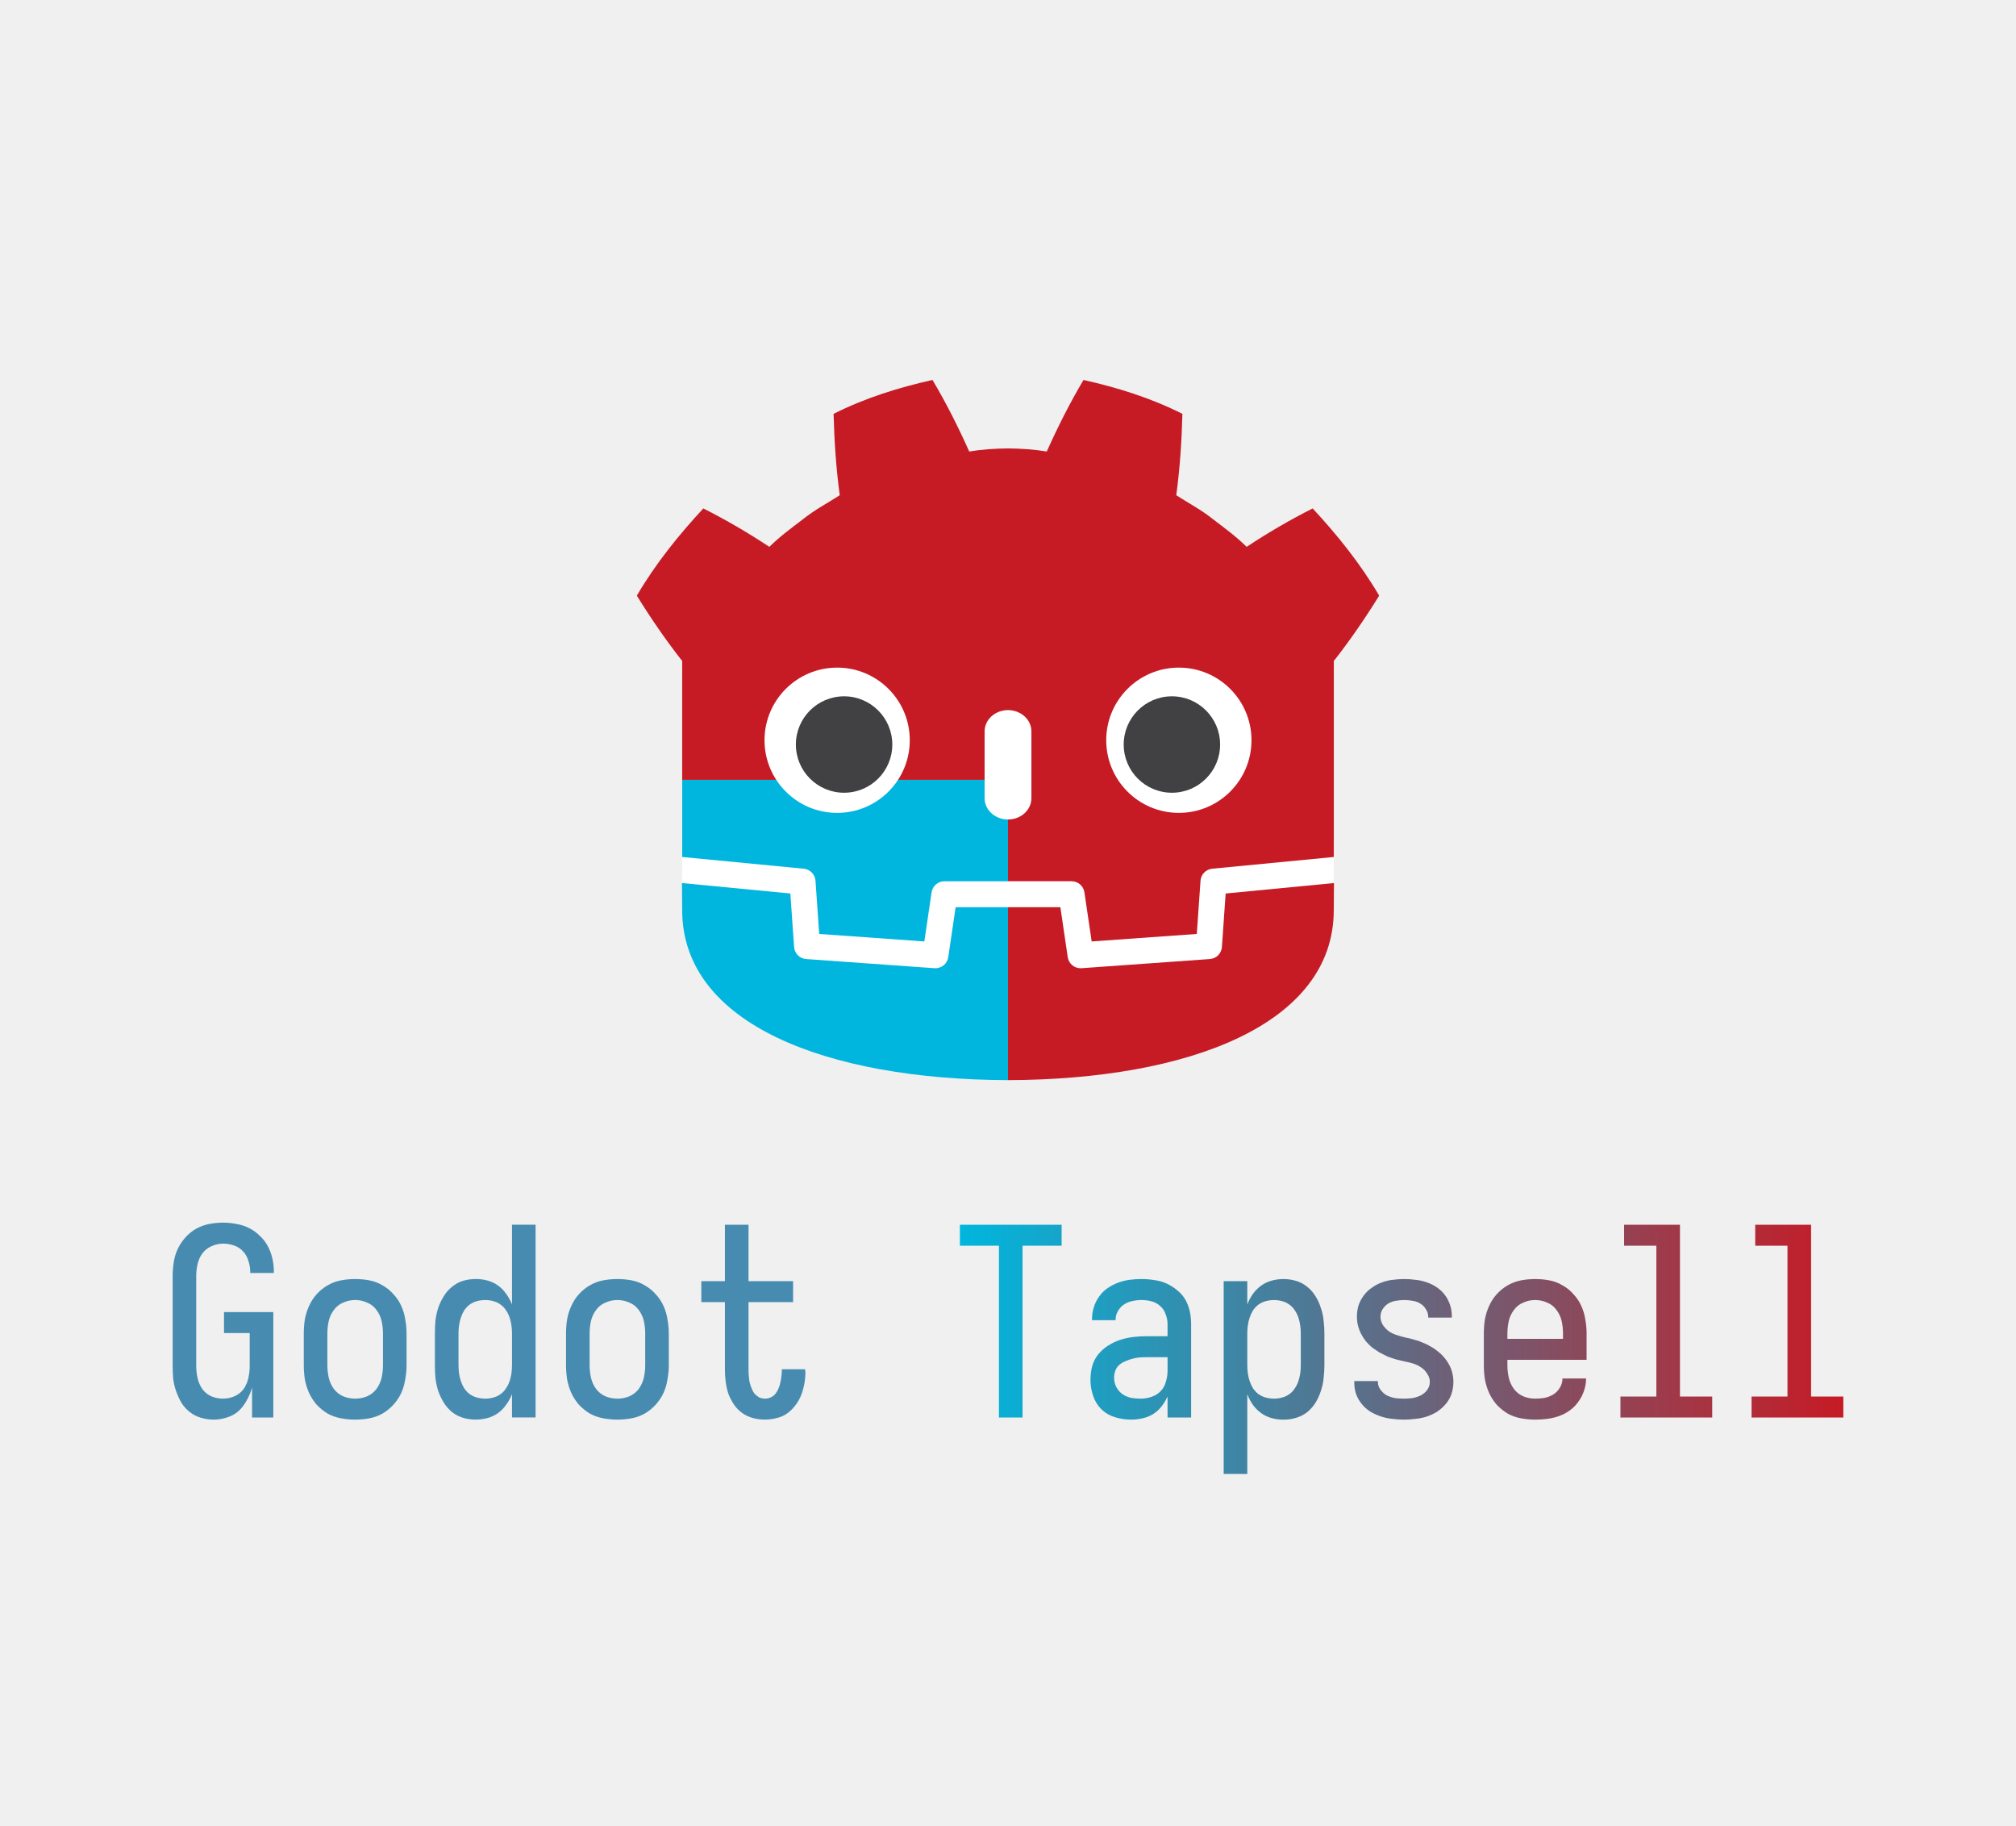
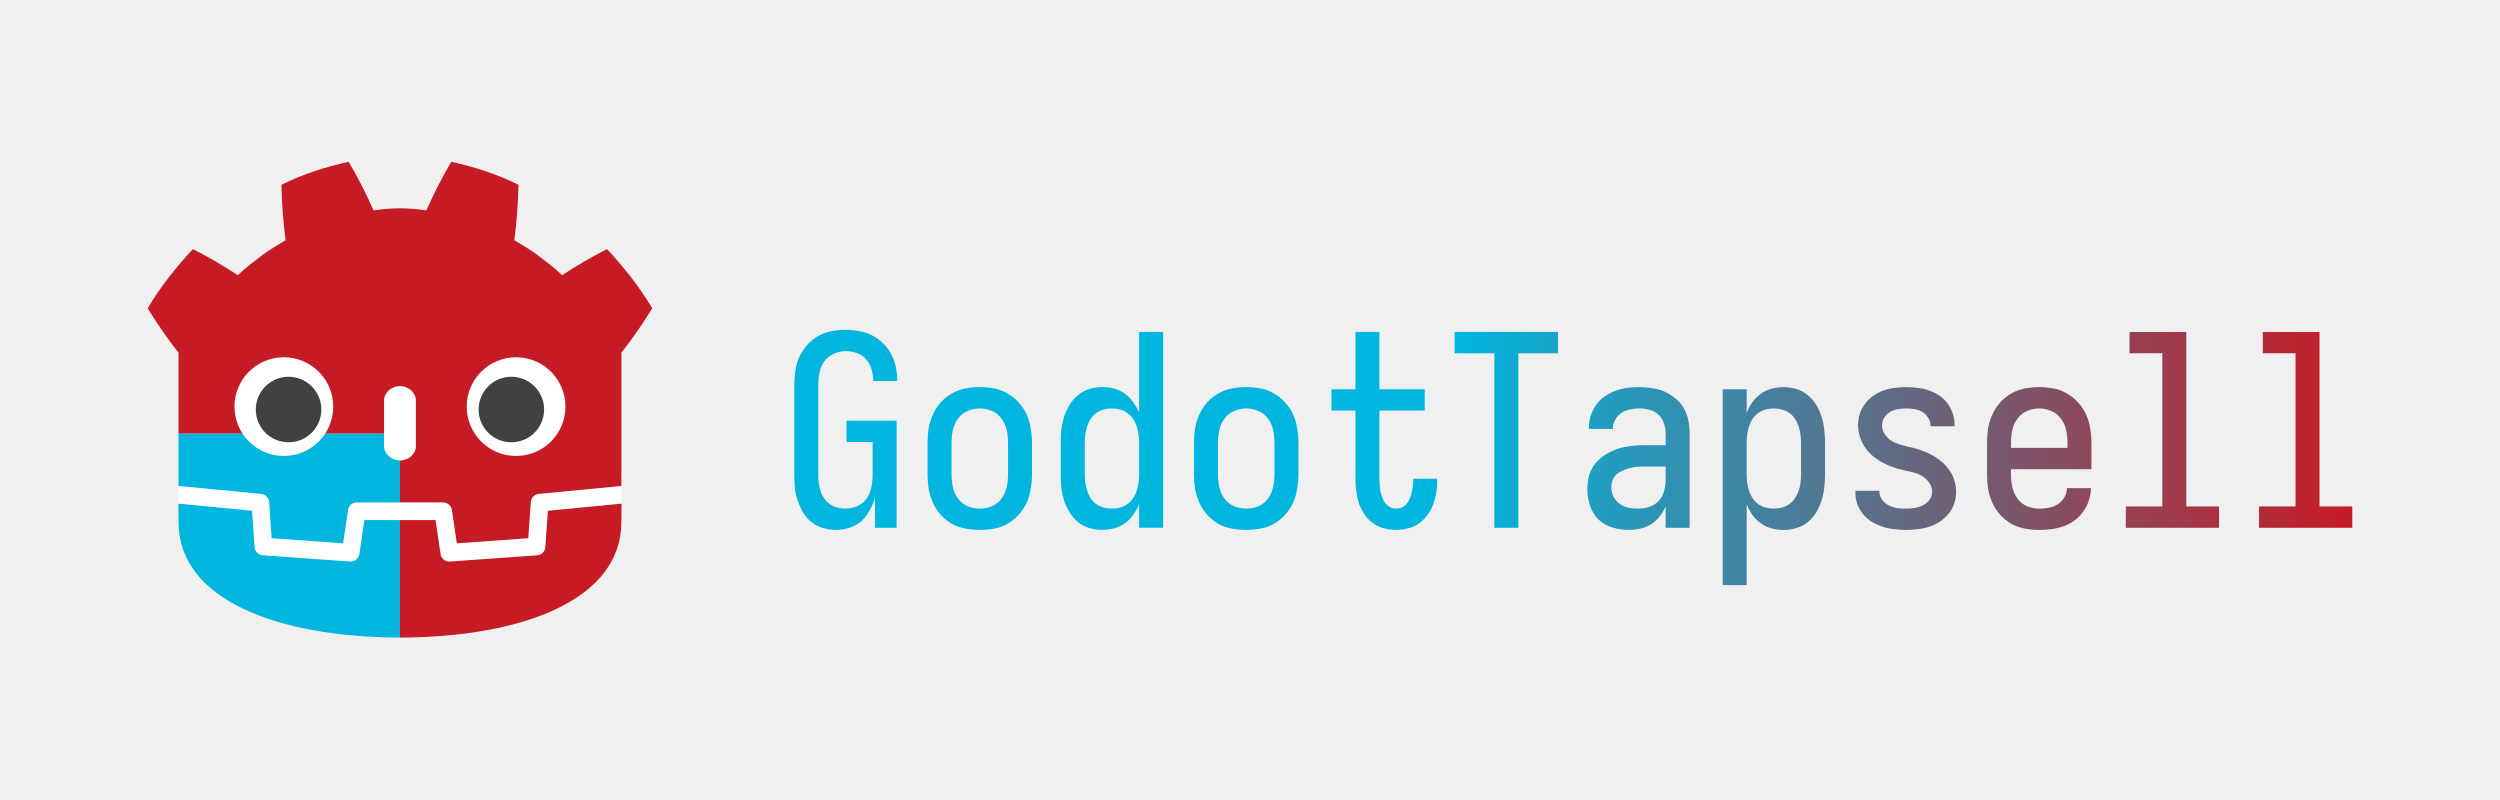
- <svg xmlns="http://www.w3.org/2000/svg" xmlns:xlink="http://www.w3.org/1999/xlink" width="192.806mm" height="174.581mm" viewBox="0 0 192.806 174.581" version="1.1" id="svg1" xml:space="preserve">
+ <svg xmlns="http://www.w3.org/2000/svg" xmlns:xlink="http://www.w3.org/1999/xlink" width="170.662mm" height="54.57mm" viewBox="0 0 170.662 54.57" version="1.1" id="svg1" xml:space="preserve">
  <defs id="defs1">
    <linearGradient id="linearGradient9">
      <stop style="stop-color:#00b6de;stop-opacity:1;" offset="0" id="stop9" />
      <stop style="stop-color:#c61b25;stop-opacity:1;" offset="1" id="stop10" />
    </linearGradient>
-     <linearGradient xlink:href="#linearGradient9" id="linearGradient10" x1="106.401" y1="207.716" x2="190.894" y2="207.716" gradientUnits="userSpaceOnUse" />
+     <linearGradient xlink:href="#linearGradient9" id="linearGradient10" x1="106.401" y1="207.716" x2="190.894" y2="207.716" gradientUnits="userSpaceOnUse" gradientTransform="translate(-13.13363)" />
  </defs>
-   <g id="layer1" transform="translate(-8.597031,-78.69086)">
-     <g id="layer1-2" transform="matrix(0.07650527,0,0,0.07650527,65.8293,101.6056)">
-       <g id="g78" transform="matrix(4.162611,0,0,-4.162611,919.2406,771.6719)" style="stroke-width:0.32">
-         <path d="m 0,0 c 0,0 -0.325,1.994 -0.515,1.976 l -36.182,-3.491 c -2.879,-0.278 -5.115,-2.574 -5.317,-5.459 l -0.994,-14.247 -27.992,-1.997 -1.904,12.912 c -0.424,2.872 -2.932,5.037 -5.835,5.037 h -38.188 c -2.902,0 -5.41,-2.165 -5.834,-5.037 l -1.905,-12.912 -27.992,1.997 -0.994,14.247 c -0.202,2.886 -2.438,5.182 -5.317,5.46 l -36.2,3.49 c -0.187,0.018 -0.324,-1.978 -0.511,-1.978 l -0.049,-7.83 30.658,-4.944 1.004,-14.374 c 0.203,-2.91 2.551,-5.263 5.463,-5.472 l 38.551,-2.75 c 0.146,-0.01 0.29,-0.016 0.434,-0.016 2.897,0 5.401,2.166 5.825,5.038 l 1.959,13.286 h 28.005 l 1.959,-13.286 c 0.423,-2.871 2.93,-5.037 5.831,-5.037 0.142,0 0.284,0.005 0.423,0.015 l 38.556,2.75 c 2.911,0.209 5.26,2.562 5.463,5.472 l 1.003,14.374 30.645,4.966 z" style="fill:#ffffff;fill-opacity:1;fill-rule:nonzero;stroke:none;stroke-width:0.32" id="path80" />
+   <g id="layer1" transform="translate(-19.66878,-121.215)">
+     <g id="g10" transform="translate(-12.45286,-8.953315)">
+       <g id="layer1-2" transform="matrix(0.03711302,0,0,0.03711302,40.42289,134.7046)">
+         <g id="g78" transform="matrix(4.162611,0,0,-4.162611,919.2406,771.6719)" style="stroke-width:0.32">
+           <path d="m 0,0 c 0,0 -0.325,1.994 -0.515,1.976 l -36.182,-3.491 c -2.879,-0.278 -5.115,-2.574 -5.317,-5.459 l -0.994,-14.247 -27.992,-1.997 -1.904,12.912 c -0.424,2.872 -2.932,5.037 -5.835,5.037 h -38.188 c -2.902,0 -5.41,-2.165 -5.834,-5.037 l -1.905,-12.912 -27.992,1.997 -0.994,14.247 c -0.202,2.886 -2.438,5.182 -5.317,5.46 l -36.2,3.49 c -0.187,0.018 -0.324,-1.978 -0.511,-1.978 l -0.049,-7.83 30.658,-4.944 1.004,-14.374 c 0.203,-2.91 2.551,-5.263 5.463,-5.472 l 38.551,-2.75 c 0.146,-0.01 0.29,-0.016 0.434,-0.016 2.897,0 5.401,2.166 5.825,5.038 l 1.959,13.286 h 28.005 l 1.959,-13.286 c 0.423,-2.871 2.93,-5.037 5.831,-5.037 0.142,0 0.284,0.005 0.423,0.015 l 38.556,2.75 c 2.911,0.209 5.26,2.562 5.463,5.472 l 1.003,14.374 30.645,4.966 z" style="fill:#ffffff;fill-opacity:1;fill-rule:nonzero;stroke:none;stroke-width:0.32" id="path80" />
+         </g>
+         <g id="g82-3" transform="matrix(4.162611,0,0,-4.162611,104.6989,525.907)" style="stroke-width:0.32">
+           <path id="path84-6" style="fill:#00b6de;fill-opacity:1;fill-rule:nonzero;stroke:none;stroke-width:0.32" d="M 97.847,-35.867 H 3.2163873e-4 v -11.648 -6.035 -5.491 c 0.108,-10e-4 0.216,-0.005 0.323,-0.015 L 36.519,-62.546 c 1.896,-0.183 3.383,-1.709 3.515,-3.609 l 1.115,-15.979 31.574,-2.252 2.176,14.747 c 0.282,1.912 1.922,3.328 3.856,3.328 h 19.093 z" />
+           <path id="path4" style="fill:#c61b25;fill-opacity:1;fill-rule:nonzero;stroke:none;stroke-width:0.32" d="M 75.173,84.206 C 64.989,81.942 54.915,78.788 45.47,74.034 c 0.216,-8.34 0.755,-16.33 1.848,-24.447 C 43.65,47.237 39.796,45.219 36.37,42.468 32.889,39.79 29.333,37.229 26.181,34.097 19.884,38.262 13.219,42.176 6.353,45.631 -1.048,37.666 -7.968,29.069 -13.621,19.449 -9.368,12.569 -4.928,6.119 -0.134,-7.0052632e-4 H 3.2163873e-4 V -35.867 H 97.847 v -30.443 h 19.096 c 1.933,0 3.572,-1.416 3.854,-3.328 l 2.176,-14.747 31.574,2.252 1.115,15.979 c 0.133,1.9 1.619,3.425 3.515,3.609 l 36.181,3.49 c 0.107,0.01 0.215,0.014 0.323,0.015 v 4.711 l 0.015,0.005 V -7.0052632e-4 h 0.135 C 200.625,6.119 205.061,12.569 209.316,19.449 c -5.651,9.62 -12.574,18.217 -19.975,26.182 -6.864,-3.455 -13.532,-7.369 -19.829,-11.534 -3.151,3.132 -6.7,5.693 -10.186,8.371 -3.425,2.751 -7.284,4.769 -10.945,7.119 1.09,8.117 1.628,16.107 1.845,24.447 -9.446,4.754 -19.519,7.907 -29.708,10.171 -4.068,-6.837 -7.788,-14.242 -11.028,-21.48 -3.842,0.642 -7.702,0.881 -11.567,0.927 v 0.005 c -0.027,0 -0.052,-0.005 -0.075,-0.005 h -0.002 c -0.024,2.54e-4 -0.048,0.005 -0.071,0.005 v -0.005 c -3.872,-0.046 -7.73,-0.285 -11.573,-0.927 -3.238,7.238 -6.955,14.643 -11.029,21.48 z" />
+         </g>
+         <g id="g86-7" transform="matrix(4.162611,0,0,-4.162611,784.0714,817.2428)" style="stroke-width:0.32">
+           <path id="path88-5" style="fill:#00b6de;fill-opacity:1;fill-rule:nonzero;stroke:none;stroke-width:0.32" d="m -65.361,-4.115 h -15.729 l -2.21,-14.995 c -0.297,-2.018 -2.101,-3.469 -4.133,-3.32 l -38.555,2.752 c -1.936,0.139 -3.477,1.679 -3.612,3.615 L -130.722,-1.7492677e-4 -163.268,3.138 c 0.015,-3.498 0.06,-7.329 0.06,-8.092 0,-34.374 43.606,-50.897 97.782,-51.087 h 0.065 z" />
+           <path id="path3" style="fill:#c61b25;fill-opacity:1;fill-rule:nonzero;stroke:none;stroke-width:0.32" d="M -65.361,-4.115 V -56.041 h 0.068 c 54.176,0.19 97.765,16.713 97.765,51.087 0,0.777 0.047,4.592 0.063,8.092 L 5.1243548e-4,-1.7492677e-4 -1.121,-16.063 c -0.135,-1.936 -1.674,-3.476 -3.61,-3.615 l -38.555,-2.752 c -0.094,-0.007 -0.189,-0.01 -0.282,-0.01 -1.916,0 -3.568,1.406 -3.851,3.33 l -2.212,14.995 z" />
+         </g>
+         <g id="g90-3" transform="matrix(4.162611,0,0,-4.162611,389.2148,625.671)" style="stroke-width:0.32">
+           <path d="m 0,0 c 0,-12.052 -9.765,-21.815 -21.813,-21.815 -12.042,0 -21.81,9.763 -21.81,21.815 0,12.044 9.768,21.802 21.81,21.802 C -9.765,21.802 0,12.044 0,0" style="fill:#ffffff;fill-opacity:1;fill-rule:nonzero;stroke:none;stroke-width:0.32" id="path92-5" />
+         </g>
+         <g id="g94-6" transform="matrix(4.162611,0,0,-4.162611,367.3669,631.0568)" style="stroke-width:0.32">
+           <path d="m 0,0 c 0,-7.994 -6.479,-14.473 -14.479,-14.473 -7.996,0 -14.479,6.479 -14.479,14.473 0,7.994 6.483,14.479 14.479,14.479 C -6.479,14.479 0,7.994 0,0" style="fill:#414042;fill-opacity:1;fill-rule:nonzero;stroke:none;stroke-width:0.32" id="path96-2" />
+         </g>
+         <g id="g98-9" transform="matrix(4.162611,0,0,-4.162611,511.9934,724.7395)" style="stroke-width:0.32">
+           <path d="m 0,0 c -3.878,0 -7.021,2.858 -7.021,6.381 v 20.081 c 0,3.52 3.143,6.381 7.021,6.381 3.878,0 7.028,-2.861 7.028,-6.381 V 6.381 C 7.028,2.858 3.878,0 0,0" style="fill:#ffffff;fill-opacity:1;fill-rule:nonzero;stroke:none;stroke-width:0.32" id="path100-1" />
+         </g>
+         <g id="g102-2" transform="matrix(4.162611,0,0,-4.162611,634.7871,625.671)" style="display:inline;stroke-width:0.32">
+           <path d="m 0,0 c 0,-12.052 9.765,-21.815 21.815,-21.815 12.041,0 21.808,9.763 21.808,21.815 0,12.044 -9.767,21.802 -21.808,21.802 C 9.765,21.802 0,12.044 0,0" style="fill:#ffffff;fill-opacity:1;fill-rule:nonzero;stroke:none;stroke-width:0.32" id="path104-7" />
+         </g>
+         <g id="g106-0" transform="matrix(4.162611,0,0,-4.162611,656.6406,631.0568)" style="stroke-width:0.32">
+           <path d="m 0,0 c 0,-7.994 6.477,-14.473 14.471,-14.473 8.002,0 14.479,6.479 14.479,14.473 0,7.994 -6.477,14.479 -14.479,14.479 C 6.477,14.479 0,7.994 0,0" style="fill:#414042;fill-opacity:1;fill-rule:nonzero;stroke:none;stroke-width:0.32" id="path108-9" />
+         </g>
      </g>
-       <g id="g82-3" transform="matrix(4.162611,0,0,-4.162611,104.6989,525.907)" style="stroke-width:0.32">
-         <path id="path84-6" style="fill:#00b6de;fill-opacity:1;fill-rule:nonzero;stroke:none;stroke-width:0.32" d="M 97.847,-35.867 H 3.2163873e-4 v -11.648 -6.035 -5.491 c 0.108,-10e-4 0.216,-0.005 0.323,-0.015 L 36.519,-62.546 c 1.896,-0.183 3.383,-1.709 3.515,-3.609 l 1.115,-15.979 31.574,-2.252 2.176,14.747 c 0.282,1.912 1.922,3.328 3.856,3.328 h 19.093 z" />
-         <path id="path4" style="fill:#c61b25;fill-opacity:1;fill-rule:nonzero;stroke:none;stroke-width:0.32" d="M 75.173,84.206 C 64.989,81.942 54.915,78.788 45.47,74.034 c 0.216,-8.34 0.755,-16.33 1.848,-24.447 C 43.65,47.237 39.796,45.219 36.37,42.468 32.889,39.79 29.333,37.229 26.181,34.097 19.884,38.262 13.219,42.176 6.353,45.631 -1.048,37.666 -7.968,29.069 -13.621,19.449 -9.368,12.569 -4.928,6.119 -0.134,-7.0052632e-4 H 3.2163873e-4 V -35.867 H 97.847 v -30.443 h 19.096 c 1.933,0 3.572,-1.416 3.854,-3.328 l 2.176,-14.747 31.574,2.252 1.115,15.979 c 0.133,1.9 1.619,3.425 3.515,3.609 l 36.181,3.49 c 0.107,0.01 0.215,0.014 0.323,0.015 v 4.711 l 0.015,0.005 V -7.0052632e-4 h 0.135 C 200.625,6.119 205.061,12.569 209.316,19.449 c -5.651,9.62 -12.574,18.217 -19.975,26.182 -6.864,-3.455 -13.532,-7.369 -19.829,-11.534 -3.151,3.132 -6.7,5.693 -10.186,8.371 -3.425,2.751 -7.284,4.769 -10.945,7.119 1.09,8.117 1.628,16.107 1.845,24.447 -9.446,4.754 -19.519,7.907 -29.708,10.171 -4.068,-6.837 -7.788,-14.242 -11.028,-21.48 -3.842,0.642 -7.702,0.881 -11.567,0.927 v 0.005 c -0.027,0 -0.052,-0.005 -0.075,-0.005 h -0.002 c -0.024,2.54e-4 -0.048,0.005 -0.071,0.005 v -0.005 c -3.872,-0.046 -7.73,-0.285 -11.573,-0.927 -3.238,7.238 -6.955,14.643 -11.029,21.48 z" />
-       </g>
-       <g id="g86-7" transform="matrix(4.162611,0,0,-4.162611,784.0714,817.2428)" style="stroke-width:0.32">
-         <path id="path88-5" style="fill:#00b6de;fill-opacity:1;fill-rule:nonzero;stroke:none;stroke-width:0.32" d="m -65.361,-4.115 h -15.729 l -2.21,-14.995 c -0.297,-2.018 -2.101,-3.469 -4.133,-3.32 l -38.555,2.752 c -1.936,0.139 -3.477,1.679 -3.612,3.615 L -130.722,-1.7492677e-4 -163.268,3.138 c 0.015,-3.498 0.06,-7.329 0.06,-8.092 0,-34.374 43.606,-50.897 97.782,-51.087 h 0.065 z" />
-         <path id="path3" style="fill:#c61b25;fill-opacity:1;fill-rule:nonzero;stroke:none;stroke-width:0.32" d="M -65.361,-4.115 V -56.041 h 0.068 c 54.176,0.19 97.765,16.713 97.765,51.087 0,0.777 0.047,4.592 0.063,8.092 L 5.1243548e-4,-1.7492677e-4 -1.121,-16.063 c -0.135,-1.936 -1.674,-3.476 -3.61,-3.615 l -38.555,-2.752 c -0.094,-0.007 -0.189,-0.01 -0.282,-0.01 -1.916,0 -3.568,1.406 -3.851,3.33 l -2.212,14.995 z" />
-       </g>
-       <g id="g90-3" transform="matrix(4.162611,0,0,-4.162611,389.2148,625.671)" style="stroke-width:0.32">
-         <path d="m 0,0 c 0,-12.052 -9.765,-21.815 -21.813,-21.815 -12.042,0 -21.81,9.763 -21.81,21.815 0,12.044 9.768,21.802 21.81,21.802 C -9.765,21.802 0,12.044 0,0" style="fill:#ffffff;fill-opacity:1;fill-rule:nonzero;stroke:none;stroke-width:0.32" id="path92-5" />
-       </g>
-       <g id="g94-6" transform="matrix(4.162611,0,0,-4.162611,367.3669,631.0568)" style="stroke-width:0.32">
-         <path d="m 0,0 c 0,-7.994 -6.479,-14.473 -14.479,-14.473 -7.996,0 -14.479,6.479 -14.479,14.473 0,7.994 6.483,14.479 14.479,14.479 C -6.479,14.479 0,7.994 0,0" style="fill:#414042;fill-opacity:1;fill-rule:nonzero;stroke:none;stroke-width:0.32" id="path96-2" />
-       </g>
-       <g id="g98-9" transform="matrix(4.162611,0,0,-4.162611,511.9934,724.7395)" style="stroke-width:0.32">
-         <path d="m 0,0 c -3.878,0 -7.021,2.858 -7.021,6.381 v 20.081 c 0,3.52 3.143,6.381 7.021,6.381 3.878,0 7.028,-2.861 7.028,-6.381 V 6.381 C 7.028,2.858 3.878,0 0,0" style="fill:#ffffff;fill-opacity:1;fill-rule:nonzero;stroke:none;stroke-width:0.32" id="path100-1" />
-       </g>
-       <g id="g102-2" transform="matrix(4.162611,0,0,-4.162611,634.7871,625.671)" style="display:inline;stroke-width:0.32">
-         <path d="m 0,0 c 0,-12.052 9.765,-21.815 21.815,-21.815 12.041,0 21.808,9.763 21.808,21.815 0,12.044 -9.767,21.802 -21.808,21.802 C 9.765,21.802 0,12.044 0,0" style="fill:#ffffff;fill-opacity:1;fill-rule:nonzero;stroke:none;stroke-width:0.32" id="path104-7" />
-       </g>
-       <g id="g106-0" transform="matrix(4.162611,0,0,-4.162611,656.6406,631.0568)" style="stroke-width:0.32">
-         <path d="m 0,0 c 0,-7.994 6.477,-14.473 14.471,-14.473 8.002,0 14.479,6.479 14.479,14.473 0,7.994 -6.477,14.479 -14.479,14.479 C 6.477,14.479 0,7.994 0,0" style="fill:#414042;fill-opacity:1;fill-rule:nonzero;stroke:none;stroke-width:0.32" id="path108-9" />
+       <g id="text4" style="font-weight:500;font-size:25.079px;font-family:'Iosevka Term';-inkscape-font-specification:'Iosevka Term, Medium';stroke:#ca0000;stroke-width:0.425;stroke-linecap:square;stroke-linejoin:round" aria-label="Godot Tapsell" transform="matrix(0.7252372,0,0,0.7252372,63.78319,10.82542)">
+         <path style="fill:#00b6de;fill-opacity:1;stroke:none" d="m 35.025,214.437 q -0.602,0 -1.204,-0.176 -0.602,-0.176 -1.078,-0.552 -0.477,-0.376 -0.803,-0.903 -0.301,-0.527 -0.502,-1.103 -0.201,-0.577 -0.276,-1.179 -0.05,-0.602 -0.05,-1.204 v -8.602 q 0,-0.652 0.1,-1.304 0.1,-0.677 0.376,-1.279 0.301,-0.627 0.752,-1.129 0.451,-0.502 1.028,-0.828 0.602,-0.326 1.254,-0.451 0.652,-0.125 1.329,-0.125 0.627,0 1.254,0.125 0.627,0.1 1.179,0.376 0.577,0.276 1.028,0.727 0.477,0.426 0.777,0.978 0.301,0.552 0.451,1.179 0.15,0.627 0.15,1.254 v 0.176 h -2.257 v -0.1 q 0,-0.527 -0.176,-1.053 -0.15,-0.527 -0.502,-0.903 -0.351,-0.401 -0.878,-0.577 -0.502,-0.176 -1.028,-0.176 -0.577,0 -1.129,0.251 -0.527,0.226 -0.878,0.702 -0.326,0.451 -0.451,1.028 -0.125,0.552 -0.125,1.129 v 8.602 q 0,0.552 0.125,1.129 0.125,0.577 0.451,1.053 0.326,0.451 0.853,0.702 0.552,0.226 1.129,0.226 0.577,0 1.103,-0.226 0.552,-0.251 0.878,-0.702 0.326,-0.477 0.451,-1.053 0.125,-0.577 0.125,-1.129 v -3.16 h -2.458 v -2.006 h 4.715 v 10.082 h -2.031 v -2.859 q -0.176,0.627 -0.502,1.204 -0.301,0.577 -0.777,1.028 -0.477,0.426 -1.129,0.627 -0.627,0.201 -1.279,0.201 z m 13.543,0 q -0.677,0 -1.354,-0.125 -0.677,-0.125 -1.279,-0.451 -0.577,-0.351 -1.053,-0.853 -0.451,-0.527 -0.727,-1.129 -0.276,-0.627 -0.401,-1.304 -0.1,-0.677 -0.1,-1.354 v -3.01 q 0,-0.677 0.1,-1.354 0.125,-0.677 0.401,-1.279 0.276,-0.627 0.727,-1.129 0.477,-0.527 1.053,-0.853 0.602,-0.351 1.279,-0.477 0.677,-0.125 1.354,-0.125 0.677,0 1.354,0.125 0.677,0.125 1.254,0.477 0.602,0.326 1.053,0.853 0.477,0.502 0.752,1.129 0.276,0.602 0.376,1.279 0.125,0.677 0.125,1.354 v 3.01 q 0,0.677 -0.125,1.354 -0.1,0.677 -0.376,1.304 -0.276,0.602 -0.752,1.129 -0.451,0.502 -1.053,0.853 -0.577,0.326 -1.254,0.451 -0.677,0.125 -1.354,0.125 z m 0,-2.006 q 0.602,0 1.154,-0.226 0.552,-0.251 0.903,-0.727 0.351,-0.502 0.477,-1.078 0.125,-0.577 0.125,-1.179 v -3.01 q 0,-0.602 -0.125,-1.179 -0.125,-0.577 -0.477,-1.053 -0.351,-0.502 -0.903,-0.727 -0.552,-0.251 -1.154,-0.251 -0.602,0 -1.154,0.251 -0.552,0.226 -0.903,0.727 -0.351,0.477 -0.477,1.053 -0.125,0.577 -0.125,1.179 v 3.01 q 0,0.602 0.125,1.179 0.125,0.577 0.477,1.078 0.351,0.477 0.903,0.727 0.552,0.226 1.154,0.226 z m 11.537,2.006 q -0.627,0 -1.229,-0.176 -0.577,-0.176 -1.053,-0.552 -0.477,-0.401 -0.803,-0.928 -0.326,-0.552 -0.527,-1.129 -0.176,-0.602 -0.251,-1.204 -0.05,-0.602 -0.05,-1.229 v -3.01 q 0,-0.627 0.05,-1.229 0.075,-0.602 0.251,-1.179 0.201,-0.602 0.527,-1.129 0.326,-0.552 0.803,-0.928 0.477,-0.401 1.053,-0.577 0.602,-0.176 1.229,-0.176 0.577,0 1.129,0.15 0.552,0.15 1.003,0.477 0.451,0.326 0.777,0.803 0.351,0.477 0.552,1.003 v -7.624 h 2.257 v 18.433 h -2.257 v -2.232 q -0.201,0.527 -0.552,1.003 -0.326,0.477 -0.777,0.803 -0.451,0.326 -1.003,0.477 -0.552,0.15 -1.129,0.15 z m 0.903,-2.006 q 0.376,0 0.752,-0.1 0.401,-0.1 0.702,-0.326 0.326,-0.226 0.527,-0.552 0.226,-0.326 0.351,-0.702 0.125,-0.376 0.176,-0.752 0.05,-0.401 0.05,-0.777 v -3.01 q 0,-0.376 -0.05,-0.752 -0.05,-0.401 -0.176,-0.777 -0.125,-0.376 -0.351,-0.702 -0.201,-0.326 -0.527,-0.552 -0.301,-0.226 -0.702,-0.326 -0.376,-0.1 -0.752,-0.1 -0.376,0 -0.777,0.1 -0.376,0.1 -0.702,0.326 -0.301,0.226 -0.527,0.552 -0.201,0.326 -0.326,0.702 -0.125,0.376 -0.176,0.777 -0.05,0.376 -0.05,0.752 v 3.01 q 0,0.376 0.05,0.777 0.05,0.376 0.176,0.752 0.125,0.376 0.326,0.702 0.226,0.326 0.527,0.552 0.326,0.226 0.702,0.326 0.401,0.1 0.777,0.1 z m 12.64,2.006 q -0.677,0 -1.354,-0.125 -0.677,-0.125 -1.279,-0.451 -0.577,-0.351 -1.053,-0.853 -0.451,-0.527 -0.727,-1.129 -0.276,-0.627 -0.401,-1.304 -0.1,-0.677 -0.1,-1.354 v -3.01 q 0,-0.677 0.1,-1.354 0.125,-0.677 0.401,-1.279 0.276,-0.627 0.727,-1.129 0.477,-0.527 1.053,-0.853 0.602,-0.351 1.279,-0.477 0.677,-0.125 1.354,-0.125 0.677,0 1.354,0.125 0.677,0.125 1.254,0.477 0.602,0.326 1.053,0.853 0.477,0.502 0.752,1.129 0.276,0.602 0.376,1.279 0.125,0.677 0.125,1.354 v 3.01 q 0,0.677 -0.125,1.354 -0.1,0.677 -0.376,1.304 -0.276,0.602 -0.752,1.129 -0.451,0.502 -1.053,0.853 -0.577,0.326 -1.254,0.451 -0.677,0.125 -1.354,0.125 z m 0,-2.006 q 0.602,0 1.154,-0.226 0.552,-0.251 0.903,-0.727 0.351,-0.502 0.477,-1.078 0.125,-0.577 0.125,-1.179 v -3.01 q 0,-0.602 -0.125,-1.179 -0.125,-0.577 -0.477,-1.053 -0.351,-0.502 -0.903,-0.727 -0.552,-0.251 -1.154,-0.251 -0.602,0 -1.154,0.251 -0.552,0.226 -0.903,0.727 -0.351,0.477 -0.477,1.053 -0.125,0.577 -0.125,1.179 v 3.01 q 0,0.602 0.125,1.179 0.125,0.577 0.477,1.078 0.351,0.477 0.903,0.727 0.552,0.226 1.154,0.226 z m 14.12,2.006 q -0.577,0 -1.154,-0.15 -0.552,-0.15 -1.028,-0.477 -0.477,-0.351 -0.803,-0.828 -0.326,-0.502 -0.527,-1.028 -0.176,-0.552 -0.251,-1.129 -0.075,-0.577 -0.075,-1.179 v -6.445 h -2.257 v -2.006 H 83.93 v -5.392 h 2.257 v 5.392 h 4.264 v 2.006 h -4.264 v 6.445 q 0,0.301 0.025,0.602 0.025,0.301 0.075,0.602 0.075,0.276 0.176,0.552 0.1,0.276 0.276,0.527 0.201,0.226 0.451,0.376 0.276,0.125 0.577,0.125 0.301,0 0.552,-0.125 0.276,-0.125 0.451,-0.351 0.176,-0.226 0.276,-0.477 0.125,-0.276 0.176,-0.552 0.075,-0.301 0.1,-0.577 0.05,-0.301 0.05,-0.577 v -0.15 h 2.232 q 0,0.075 0,0.15 0.025,0.05 0.025,0.1 0,0.552 -0.1,1.129 -0.1,0.552 -0.301,1.078 -0.201,0.527 -0.552,0.978 -0.326,0.451 -0.777,0.777 -0.451,0.326 -1.003,0.451 -0.552,0.15 -1.129,0.15 z" id="path7" />
+         <path style="fill:url(#linearGradient10);stroke:none" d="m 97.004,214.237 v -16.427 h -3.737 v -2.006 h 9.731 v 2.006 h -3.737 v 16.427 z m 12.665,0.201 q -0.777,0 -1.555,-0.226 -0.752,-0.226 -1.304,-0.752 -0.552,-0.552 -0.803,-1.304 -0.251,-0.752 -0.251,-1.505 0,-0.652 0.15,-1.279 0.176,-0.652 0.577,-1.154 0.401,-0.502 0.953,-0.853 0.552,-0.351 1.154,-0.552 0.627,-0.201 1.254,-0.276 0.652,-0.075 1.304,-0.075 h 1.981 v -1.129 q 0,-0.502 -0.176,-0.953 -0.15,-0.477 -0.527,-0.803 -0.351,-0.326 -0.828,-0.451 -0.477,-0.125 -0.953,-0.125 -0.451,0 -0.878,0.1 -0.426,0.075 -0.803,0.326 -0.351,0.226 -0.577,0.627 -0.226,0.376 -0.226,0.803 v 0.075 h -2.257 v -0.125 q 0,-0.577 0.176,-1.129 0.176,-0.552 0.502,-1.003 0.326,-0.477 0.803,-0.803 0.477,-0.326 1.003,-0.527 0.552,-0.201 1.103,-0.276 0.577,-0.075 1.154,-0.075 0.602,0 1.204,0.1 0.627,0.075 1.179,0.326 0.552,0.251 1.028,0.652 0.477,0.376 0.777,0.903 0.301,0.527 0.426,1.129 0.125,0.602 0.125,1.229 v 8.903 h -2.257 v -2.006 q -0.226,0.502 -0.577,0.953 -0.326,0.426 -0.803,0.727 -0.451,0.276 -1.003,0.401 -0.552,0.125 -1.078,0.125 z m 0.903,-2.006 q 0.527,0 1.028,-0.176 0.527,-0.176 0.878,-0.552 0.376,-0.401 0.502,-0.928 0.15,-0.527 0.15,-1.053 v -1.254 h -1.981 q -0.351,0 -0.702,0.025 -0.351,0.025 -0.677,0.125 -0.326,0.075 -0.652,0.226 -0.326,0.125 -0.602,0.351 -0.251,0.226 -0.376,0.552 -0.125,0.326 -0.125,0.677 0,0.451 0.201,0.878 0.226,0.426 0.602,0.702 0.376,0.251 0.828,0.351 0.451,0.075 0.928,0.075 z m 7.925,7.198 v -18.433 h 2.257 v 2.232 q 0.201,-0.527 0.527,-1.003 0.351,-0.477 0.803,-0.803 0.451,-0.326 1.003,-0.477 0.552,-0.15 1.129,-0.15 0.627,0 1.204,0.176 0.602,0.176 1.078,0.577 0.477,0.376 0.803,0.928 0.326,0.527 0.502,1.129 0.201,0.577 0.251,1.179 0.075,0.602 0.075,1.229 v 3.01 q 0,0.627 -0.075,1.229 -0.05,0.602 -0.251,1.204 -0.176,0.577 -0.502,1.129 -0.326,0.527 -0.803,0.928 -0.477,0.376 -1.078,0.552 -0.577,0.176 -1.204,0.176 -0.577,0 -1.129,-0.15 -0.552,-0.15 -1.003,-0.477 -0.451,-0.326 -0.803,-0.803 -0.326,-0.477 -0.527,-1.003 v 7.624 z m 4.815,-7.198 q 0.376,0 0.752,-0.1 0.401,-0.1 0.702,-0.326 0.326,-0.226 0.527,-0.552 0.226,-0.326 0.351,-0.702 0.125,-0.376 0.176,-0.752 0.05,-0.401 0.05,-0.777 v -3.01 q 0,-0.376 -0.05,-0.752 -0.05,-0.401 -0.176,-0.777 -0.125,-0.376 -0.351,-0.702 -0.201,-0.326 -0.527,-0.552 -0.301,-0.226 -0.702,-0.326 -0.376,-0.1 -0.752,-0.1 -0.376,0 -0.777,0.1 -0.376,0.1 -0.702,0.326 -0.301,0.226 -0.527,0.552 -0.201,0.326 -0.326,0.702 -0.125,0.376 -0.176,0.777 -0.05,0.376 -0.05,0.752 v 3.01 q 0,0.376 0.05,0.777 0.05,0.376 0.176,0.752 0.125,0.376 0.326,0.702 0.226,0.326 0.527,0.552 0.326,0.226 0.702,0.326 0.401,0.1 0.777,0.1 z m 12.414,2.006 q -0.552,0 -1.103,-0.075 -0.552,-0.05 -1.078,-0.226 -0.527,-0.176 -1.003,-0.451 -0.477,-0.301 -0.828,-0.727 -0.351,-0.426 -0.552,-0.953 -0.176,-0.527 -0.176,-1.078 v -0.176 h 2.257 v 0.075 q 0,0.401 0.251,0.752 0.251,0.351 0.627,0.552 0.376,0.176 0.777,0.251 0.426,0.05 0.828,0.05 0.401,0 0.803,-0.05 0.426,-0.075 0.803,-0.251 0.376,-0.201 0.627,-0.527 0.251,-0.351 0.251,-0.777 0,-0.426 -0.251,-0.777 -0.226,-0.376 -0.577,-0.602 -0.351,-0.251 -0.777,-0.376 -0.401,-0.125 -0.828,-0.201 -0.401,-0.1 -0.828,-0.201 -0.401,-0.125 -0.803,-0.276 -0.376,-0.176 -0.752,-0.376 -0.351,-0.226 -0.702,-0.477 -0.326,-0.276 -0.602,-0.602 -0.251,-0.326 -0.451,-0.702 -0.201,-0.401 -0.301,-0.803 -0.1,-0.426 -0.1,-0.853 0,-0.527 0.15,-1.053 0.176,-0.527 0.502,-0.953 0.326,-0.451 0.777,-0.752 0.451,-0.326 0.953,-0.502 0.527,-0.201 1.053,-0.251 0.552,-0.075 1.103,-0.075 0.527,0 1.053,0.075 0.552,0.05 1.053,0.226 0.527,0.176 0.978,0.477 0.451,0.301 0.777,0.727 0.326,0.426 0.502,0.953 0.176,0.527 0.176,1.053 v 0.176 h -2.257 v -0.075 q 0,-0.401 -0.226,-0.727 -0.201,-0.351 -0.552,-0.552 -0.326,-0.201 -0.727,-0.251 -0.376,-0.075 -0.777,-0.075 -0.401,0 -0.803,0.075 -0.376,0.05 -0.727,0.251 -0.326,0.201 -0.552,0.552 -0.201,0.326 -0.201,0.727 0,0.401 0.226,0.777 0.251,0.376 0.602,0.627 0.351,0.226 0.752,0.351 0.401,0.125 0.803,0.226 0.426,0.075 0.828,0.201 0.426,0.1 0.803,0.276 0.401,0.15 0.777,0.376 0.376,0.201 0.702,0.477 0.326,0.251 0.602,0.577 0.276,0.326 0.477,0.702 0.201,0.376 0.301,0.803 0.1,0.401 0.1,0.828 0,0.577 -0.176,1.129 -0.176,0.527 -0.527,0.953 -0.351,0.426 -0.828,0.752 -0.477,0.301 -1.003,0.477 -0.527,0.176 -1.103,0.226 -0.552,0.075 -1.103,0.075 z m 12.565,0 q -0.677,0 -1.354,-0.125 -0.677,-0.125 -1.279,-0.451 -0.577,-0.351 -1.053,-0.853 -0.451,-0.527 -0.727,-1.129 -0.276,-0.627 -0.401,-1.304 -0.1,-0.677 -0.1,-1.354 v -3.01 q 0,-0.677 0.1,-1.354 0.125,-0.677 0.401,-1.279 0.276,-0.627 0.727,-1.129 0.477,-0.527 1.053,-0.853 0.602,-0.351 1.279,-0.477 0.677,-0.125 1.354,-0.125 0.677,0 1.354,0.125 0.677,0.125 1.254,0.477 0.602,0.326 1.053,0.853 0.477,0.502 0.752,1.129 0.276,0.602 0.376,1.279 0.125,0.677 0.125,1.354 v 2.508 h -7.574 v 0.502 q 0,0.602 0.125,1.179 0.125,0.577 0.477,1.078 0.351,0.477 0.903,0.727 0.552,0.226 1.154,0.226 0.451,0 0.903,-0.075 0.451,-0.1 0.828,-0.326 0.401,-0.251 0.627,-0.652 0.251,-0.401 0.251,-0.878 h 2.257 q 0,0.602 -0.201,1.179 -0.176,0.552 -0.527,1.028 -0.326,0.477 -0.803,0.828 -0.477,0.351 -1.028,0.552 -0.552,0.201 -1.154,0.276 -0.577,0.075 -1.154,0.075 z m 2.658,-7.724 v -0.502 q 0,-0.602 -0.125,-1.179 -0.125,-0.577 -0.477,-1.053 -0.351,-0.502 -0.903,-0.727 -0.552,-0.251 -1.154,-0.251 -0.602,0 -1.154,0.251 -0.552,0.226 -0.903,0.727 -0.351,0.477 -0.477,1.053 -0.125,0.577 -0.125,1.179 v 0.502 z m 5.492,7.524 v -2.006 h 3.436 v -14.421 h -3.085 v -2.006 h 5.342 v 16.427 h 3.085 v 2.006 z m 12.54,0 v -2.006 h 3.436 v -14.421 h -3.085 v -2.006 h 5.342 v 16.427 h 3.085 v 2.006 z" id="path8" />
      </g>
    </g>
-     <g id="text4" style="font-weight:500;font-size:25.079px;font-family:'Iosevka Term';-inkscape-font-specification:'Iosevka Term, Medium';stroke:#ca0000;stroke-width:0.425;stroke-linecap:square;stroke-linejoin:round" aria-label="Godot Tapsell" transform="translate(-6.002922)">
-       <path style="fill:#478cb0;stroke:none" d="m 35.025,214.437 q -0.602,0 -1.204,-0.176 -0.602,-0.176 -1.078,-0.552 -0.477,-0.376 -0.803,-0.903 -0.301,-0.527 -0.502,-1.103 -0.201,-0.577 -0.276,-1.179 -0.05,-0.602 -0.05,-1.204 v -8.602 q 0,-0.652 0.1,-1.304 0.1,-0.677 0.376,-1.279 0.301,-0.627 0.752,-1.129 0.451,-0.502 1.028,-0.828 0.602,-0.326 1.254,-0.451 0.652,-0.125 1.329,-0.125 0.627,0 1.254,0.125 0.627,0.1 1.179,0.376 0.577,0.276 1.028,0.727 0.477,0.426 0.777,0.978 0.301,0.552 0.451,1.179 0.15,0.627 0.15,1.254 v 0.176 h -2.257 v -0.1 q 0,-0.527 -0.176,-1.053 -0.15,-0.527 -0.502,-0.903 -0.351,-0.401 -0.878,-0.577 -0.502,-0.176 -1.028,-0.176 -0.577,0 -1.129,0.251 -0.527,0.226 -0.878,0.702 -0.326,0.451 -0.451,1.028 -0.125,0.552 -0.125,1.129 v 8.602 q 0,0.552 0.125,1.129 0.125,0.577 0.451,1.053 0.326,0.451 0.853,0.702 0.552,0.226 1.129,0.226 0.577,0 1.103,-0.226 0.552,-0.251 0.878,-0.702 0.326,-0.477 0.451,-1.053 0.125,-0.577 0.125,-1.129 v -3.16 h -2.458 v -2.006 h 4.715 v 10.082 h -2.031 v -2.859 q -0.176,0.627 -0.502,1.204 -0.301,0.577 -0.777,1.028 -0.477,0.426 -1.129,0.627 -0.627,0.201 -1.279,0.201 z m 13.543,0 q -0.677,0 -1.354,-0.125 -0.677,-0.125 -1.279,-0.451 -0.577,-0.351 -1.053,-0.853 -0.451,-0.527 -0.727,-1.129 -0.276,-0.627 -0.401,-1.304 -0.1,-0.677 -0.1,-1.354 v -3.01 q 0,-0.677 0.1,-1.354 0.125,-0.677 0.401,-1.279 0.276,-0.627 0.727,-1.129 0.477,-0.527 1.053,-0.853 0.602,-0.351 1.279,-0.477 0.677,-0.125 1.354,-0.125 0.677,0 1.354,0.125 0.677,0.125 1.254,0.477 0.602,0.326 1.053,0.853 0.477,0.502 0.752,1.129 0.276,0.602 0.376,1.279 0.125,0.677 0.125,1.354 v 3.01 q 0,0.677 -0.125,1.354 -0.1,0.677 -0.376,1.304 -0.276,0.602 -0.752,1.129 -0.451,0.502 -1.053,0.853 -0.577,0.326 -1.254,0.451 -0.677,0.125 -1.354,0.125 z m 0,-2.006 q 0.602,0 1.154,-0.226 0.552,-0.251 0.903,-0.727 0.351,-0.502 0.477,-1.078 0.125,-0.577 0.125,-1.179 v -3.01 q 0,-0.602 -0.125,-1.179 -0.125,-0.577 -0.477,-1.053 -0.351,-0.502 -0.903,-0.727 -0.552,-0.251 -1.154,-0.251 -0.602,0 -1.154,0.251 -0.552,0.226 -0.903,0.727 -0.351,0.477 -0.477,1.053 -0.125,0.577 -0.125,1.179 v 3.01 q 0,0.602 0.125,1.179 0.125,0.577 0.477,1.078 0.351,0.477 0.903,0.727 0.552,0.226 1.154,0.226 z m 11.537,2.006 q -0.627,0 -1.229,-0.176 -0.577,-0.176 -1.053,-0.552 -0.477,-0.401 -0.803,-0.928 -0.326,-0.552 -0.527,-1.129 -0.176,-0.602 -0.251,-1.204 -0.05,-0.602 -0.05,-1.229 v -3.01 q 0,-0.627 0.05,-1.229 0.075,-0.602 0.251,-1.179 0.201,-0.602 0.527,-1.129 0.326,-0.552 0.803,-0.928 0.477,-0.401 1.053,-0.577 0.602,-0.176 1.229,-0.176 0.577,0 1.129,0.15 0.552,0.15 1.003,0.477 0.451,0.326 0.777,0.803 0.351,0.477 0.552,1.003 v -7.624 h 2.257 v 18.433 h -2.257 v -2.232 q -0.201,0.527 -0.552,1.003 -0.326,0.477 -0.777,0.803 -0.451,0.326 -1.003,0.477 -0.552,0.15 -1.129,0.15 z m 0.903,-2.006 q 0.376,0 0.752,-0.1 0.401,-0.1 0.702,-0.326 0.326,-0.226 0.527,-0.552 0.226,-0.326 0.351,-0.702 0.125,-0.376 0.176,-0.752 0.05,-0.401 0.05,-0.777 v -3.01 q 0,-0.376 -0.05,-0.752 -0.05,-0.401 -0.176,-0.777 -0.125,-0.376 -0.351,-0.702 -0.201,-0.326 -0.527,-0.552 -0.301,-0.226 -0.702,-0.326 -0.376,-0.1 -0.752,-0.1 -0.376,0 -0.777,0.1 -0.376,0.1 -0.702,0.326 -0.301,0.226 -0.527,0.552 -0.201,0.326 -0.326,0.702 -0.125,0.376 -0.176,0.777 -0.05,0.376 -0.05,0.752 v 3.01 q 0,0.376 0.05,0.777 0.05,0.376 0.176,0.752 0.125,0.376 0.326,0.702 0.226,0.326 0.527,0.552 0.326,0.226 0.702,0.326 0.401,0.1 0.777,0.1 z m 12.64,2.006 q -0.677,0 -1.354,-0.125 -0.677,-0.125 -1.279,-0.451 -0.577,-0.351 -1.053,-0.853 -0.451,-0.527 -0.727,-1.129 -0.276,-0.627 -0.401,-1.304 -0.1,-0.677 -0.1,-1.354 v -3.01 q 0,-0.677 0.1,-1.354 0.125,-0.677 0.401,-1.279 0.276,-0.627 0.727,-1.129 0.477,-0.527 1.053,-0.853 0.602,-0.351 1.279,-0.477 0.677,-0.125 1.354,-0.125 0.677,0 1.354,0.125 0.677,0.125 1.254,0.477 0.602,0.326 1.053,0.853 0.477,0.502 0.752,1.129 0.276,0.602 0.376,1.279 0.125,0.677 0.125,1.354 v 3.01 q 0,0.677 -0.125,1.354 -0.1,0.677 -0.376,1.304 -0.276,0.602 -0.752,1.129 -0.451,0.502 -1.053,0.853 -0.577,0.326 -1.254,0.451 -0.677,0.125 -1.354,0.125 z m 0,-2.006 q 0.602,0 1.154,-0.226 0.552,-0.251 0.903,-0.727 0.351,-0.502 0.477,-1.078 0.125,-0.577 0.125,-1.179 v -3.01 q 0,-0.602 -0.125,-1.179 -0.125,-0.577 -0.477,-1.053 -0.351,-0.502 -0.903,-0.727 -0.552,-0.251 -1.154,-0.251 -0.602,0 -1.154,0.251 -0.552,0.226 -0.903,0.727 -0.351,0.477 -0.477,1.053 -0.125,0.577 -0.125,1.179 v 3.01 q 0,0.602 0.125,1.179 0.125,0.577 0.477,1.078 0.351,0.477 0.903,0.727 0.552,0.226 1.154,0.226 z m 14.12,2.006 q -0.577,0 -1.154,-0.15 -0.552,-0.15 -1.028,-0.477 -0.477,-0.351 -0.803,-0.828 -0.326,-0.502 -0.527,-1.028 -0.176,-0.552 -0.251,-1.129 -0.075,-0.577 -0.075,-1.179 v -6.445 h -2.257 v -2.006 H 83.93 v -5.392 h 2.257 v 5.392 h 4.264 v 2.006 h -4.264 v 6.445 q 0,0.301 0.025,0.602 0.025,0.301 0.075,0.602 0.075,0.276 0.176,0.552 0.1,0.276 0.276,0.527 0.201,0.226 0.451,0.376 0.276,0.125 0.577,0.125 0.301,0 0.552,-0.125 0.276,-0.125 0.451,-0.351 0.176,-0.226 0.276,-0.477 0.125,-0.276 0.176,-0.552 0.075,-0.301 0.1,-0.577 0.05,-0.301 0.05,-0.577 v -0.15 h 2.232 q 0,0.075 0,0.15 0.025,0.05 0.025,0.1 0,0.552 -0.1,1.129 -0.1,0.552 -0.301,1.078 -0.201,0.527 -0.552,0.978 -0.326,0.451 -0.777,0.777 -0.451,0.326 -1.003,0.451 -0.552,0.15 -1.129,0.15 z" id="path7" />
-       <path style="fill:url(#linearGradient10);stroke:none" d="m 110.138,214.237 v -16.427 h -3.737 v -2.006 h 9.731 v 2.006 h -3.737 v 16.427 z m 12.665,0.201 q -0.777,0 -1.555,-0.226 -0.752,-0.226 -1.304,-0.752 -0.552,-0.552 -0.803,-1.304 -0.251,-0.752 -0.251,-1.505 0,-0.652 0.15,-1.279 0.176,-0.652 0.577,-1.154 0.401,-0.502 0.953,-0.853 0.552,-0.351 1.154,-0.552 0.627,-0.201 1.254,-0.276 0.652,-0.075 1.304,-0.075 h 1.981 v -1.129 q 0,-0.502 -0.176,-0.953 -0.15,-0.477 -0.527,-0.803 -0.351,-0.326 -0.828,-0.451 -0.477,-0.125 -0.953,-0.125 -0.451,0 -0.878,0.1 -0.426,0.075 -0.803,0.326 -0.351,0.226 -0.577,0.627 -0.226,0.376 -0.226,0.803 v 0.075 h -2.257 v -0.125 q 0,-0.577 0.176,-1.129 0.176,-0.552 0.502,-1.003 0.326,-0.477 0.803,-0.803 0.477,-0.326 1.003,-0.527 0.552,-0.201 1.103,-0.276 0.577,-0.075 1.154,-0.075 0.602,0 1.204,0.1 0.627,0.075 1.179,0.326 0.552,0.251 1.028,0.652 0.477,0.376 0.777,0.903 0.301,0.527 0.426,1.129 0.125,0.602 0.125,1.229 v 8.903 h -2.257 v -2.006 q -0.226,0.502 -0.577,0.953 -0.326,0.426 -0.803,0.727 -0.451,0.276 -1.003,0.401 -0.552,0.125 -1.078,0.125 z m 0.903,-2.006 q 0.527,0 1.028,-0.176 0.527,-0.176 0.878,-0.552 0.376,-0.401 0.502,-0.928 0.15,-0.527 0.15,-1.053 v -1.254 h -1.981 q -0.351,0 -0.702,0.025 -0.351,0.025 -0.677,0.125 -0.326,0.075 -0.652,0.226 -0.326,0.125 -0.602,0.351 -0.251,0.226 -0.376,0.552 -0.125,0.326 -0.125,0.677 0,0.451 0.201,0.878 0.226,0.426 0.602,0.702 0.376,0.251 0.828,0.351 0.451,0.075 0.928,0.075 z m 7.925,7.198 v -18.433 h 2.257 v 2.232 q 0.201,-0.527 0.527,-1.003 0.351,-0.477 0.803,-0.803 0.451,-0.326 1.003,-0.477 0.552,-0.15 1.129,-0.15 0.627,0 1.204,0.176 0.602,0.176 1.078,0.577 0.477,0.376 0.803,0.928 0.326,0.527 0.502,1.129 0.201,0.577 0.251,1.179 0.075,0.602 0.075,1.229 v 3.01 q 0,0.627 -0.075,1.229 -0.05,0.602 -0.251,1.204 -0.176,0.577 -0.502,1.129 -0.326,0.527 -0.803,0.928 -0.477,0.376 -1.078,0.552 -0.577,0.176 -1.204,0.176 -0.577,0 -1.129,-0.15 -0.552,-0.15 -1.003,-0.477 -0.451,-0.326 -0.803,-0.803 -0.326,-0.477 -0.527,-1.003 v 7.624 z m 4.815,-7.198 q 0.376,0 0.752,-0.1 0.401,-0.1 0.702,-0.326 0.326,-0.226 0.527,-0.552 0.226,-0.326 0.351,-0.702 0.125,-0.376 0.176,-0.752 0.05,-0.401 0.05,-0.777 v -3.01 q 0,-0.376 -0.05,-0.752 -0.05,-0.401 -0.176,-0.777 -0.125,-0.376 -0.351,-0.702 -0.201,-0.326 -0.527,-0.552 -0.301,-0.226 -0.702,-0.326 -0.376,-0.1 -0.752,-0.1 -0.376,0 -0.777,0.1 -0.376,0.1 -0.702,0.326 -0.301,0.226 -0.527,0.552 -0.201,0.326 -0.326,0.702 -0.125,0.376 -0.176,0.777 -0.05,0.376 -0.05,0.752 v 3.01 q 0,0.376 0.05,0.777 0.05,0.376 0.176,0.752 0.125,0.376 0.326,0.702 0.226,0.326 0.527,0.552 0.326,0.226 0.702,0.326 0.401,0.1 0.777,0.1 z m 12.414,2.006 q -0.552,0 -1.103,-0.075 -0.552,-0.05 -1.078,-0.226 -0.527,-0.176 -1.003,-0.451 -0.477,-0.301 -0.828,-0.727 -0.351,-0.426 -0.552,-0.953 -0.176,-0.527 -0.176,-1.078 v -0.176 h 2.257 v 0.075 q 0,0.401 0.251,0.752 0.251,0.351 0.627,0.552 0.376,0.176 0.777,0.251 0.426,0.05 0.828,0.05 0.401,0 0.803,-0.05 0.426,-0.075 0.803,-0.251 0.376,-0.201 0.627,-0.527 0.251,-0.351 0.251,-0.777 0,-0.426 -0.251,-0.777 -0.226,-0.376 -0.577,-0.602 -0.351,-0.251 -0.777,-0.376 -0.401,-0.125 -0.828,-0.201 -0.401,-0.1 -0.828,-0.201 -0.401,-0.125 -0.803,-0.276 -0.376,-0.176 -0.752,-0.376 -0.351,-0.226 -0.702,-0.477 -0.326,-0.276 -0.602,-0.602 -0.251,-0.326 -0.451,-0.702 -0.201,-0.401 -0.301,-0.803 -0.1,-0.426 -0.1,-0.853 0,-0.527 0.15,-1.053 0.176,-0.527 0.502,-0.953 0.326,-0.451 0.777,-0.752 0.451,-0.326 0.953,-0.502 0.527,-0.201 1.053,-0.251 0.552,-0.075 1.103,-0.075 0.527,0 1.053,0.075 0.552,0.05 1.053,0.226 0.527,0.176 0.978,0.477 0.451,0.301 0.777,0.727 0.326,0.426 0.502,0.953 0.176,0.527 0.176,1.053 v 0.176 h -2.257 v -0.075 q 0,-0.401 -0.226,-0.727 -0.201,-0.351 -0.552,-0.552 -0.326,-0.201 -0.727,-0.251 -0.376,-0.075 -0.777,-0.075 -0.401,0 -0.803,0.075 -0.376,0.05 -0.727,0.251 -0.326,0.201 -0.552,0.552 -0.201,0.326 -0.201,0.727 0,0.401 0.226,0.777 0.251,0.376 0.602,0.627 0.351,0.226 0.752,0.351 0.401,0.125 0.803,0.226 0.426,0.075 0.828,0.201 0.426,0.1 0.803,0.276 0.401,0.15 0.777,0.376 0.376,0.201 0.702,0.477 0.326,0.251 0.602,0.577 0.276,0.326 0.477,0.702 0.201,0.376 0.301,0.803 0.1,0.401 0.1,0.828 0,0.577 -0.176,1.129 -0.176,0.527 -0.527,0.953 -0.351,0.426 -0.828,0.752 -0.477,0.301 -1.003,0.477 -0.527,0.176 -1.103,0.226 -0.552,0.075 -1.103,0.075 z m 12.565,0 q -0.677,0 -1.354,-0.125 -0.677,-0.125 -1.279,-0.451 -0.577,-0.351 -1.053,-0.853 -0.451,-0.527 -0.727,-1.129 -0.276,-0.627 -0.401,-1.304 -0.1,-0.677 -0.1,-1.354 v -3.01 q 0,-0.677 0.1,-1.354 0.125,-0.677 0.401,-1.279 0.276,-0.627 0.727,-1.129 0.477,-0.527 1.053,-0.853 0.602,-0.351 1.279,-0.477 0.677,-0.125 1.354,-0.125 0.677,0 1.354,0.125 0.677,0.125 1.254,0.477 0.602,0.326 1.053,0.853 0.477,0.502 0.752,1.129 0.276,0.602 0.376,1.279 0.125,0.677 0.125,1.354 v 2.508 h -7.574 v 0.502 q 0,0.602 0.125,1.179 0.125,0.577 0.477,1.078 0.351,0.477 0.903,0.727 0.552,0.226 1.154,0.226 0.451,0 0.903,-0.075 0.451,-0.1 0.828,-0.326 0.401,-0.251 0.627,-0.652 0.251,-0.401 0.251,-0.878 h 2.257 q 0,0.602 -0.201,1.179 -0.176,0.552 -0.527,1.028 -0.326,0.477 -0.803,0.828 -0.477,0.351 -1.028,0.552 -0.552,0.201 -1.154,0.276 -0.577,0.075 -1.154,0.075 z m 2.658,-7.724 v -0.502 q 0,-0.602 -0.125,-1.179 -0.125,-0.577 -0.477,-1.053 -0.351,-0.502 -0.903,-0.727 -0.552,-0.251 -1.154,-0.251 -0.602,0 -1.154,0.251 -0.552,0.226 -0.903,0.727 -0.351,0.477 -0.477,1.053 -0.125,0.577 -0.125,1.179 v 0.502 z m 5.492,7.524 v -2.006 h 3.436 v -14.421 h -3.085 v -2.006 h 5.342 v 16.427 h 3.085 v 2.006 z m 12.54,0 v -2.006 h 3.436 v -14.421 h -3.085 v -2.006 h 5.342 v 16.427 h 3.085 v 2.006 z" id="path8" />
-       <rect style="fill:#333333;fill-opacity:0;stroke:none;stroke-width:1.046;stroke-linecap:square;stroke-linejoin:round;stroke-dasharray:none;stroke-opacity:1" id="rect10" width="192.806" height="174.581" x="14.6" y="78.691" />
-     </g>
+     <rect style="display:inline;fill:#c1d9de;fill-opacity:0;stroke:none;stroke-width:0.92;stroke-linecap:square;stroke-linejoin:round;stroke-dasharray:none;stroke-opacity:1" id="rect10" width="170.662" height="54.57" x="19.669" y="121.215" />
  </g>
</svg>
